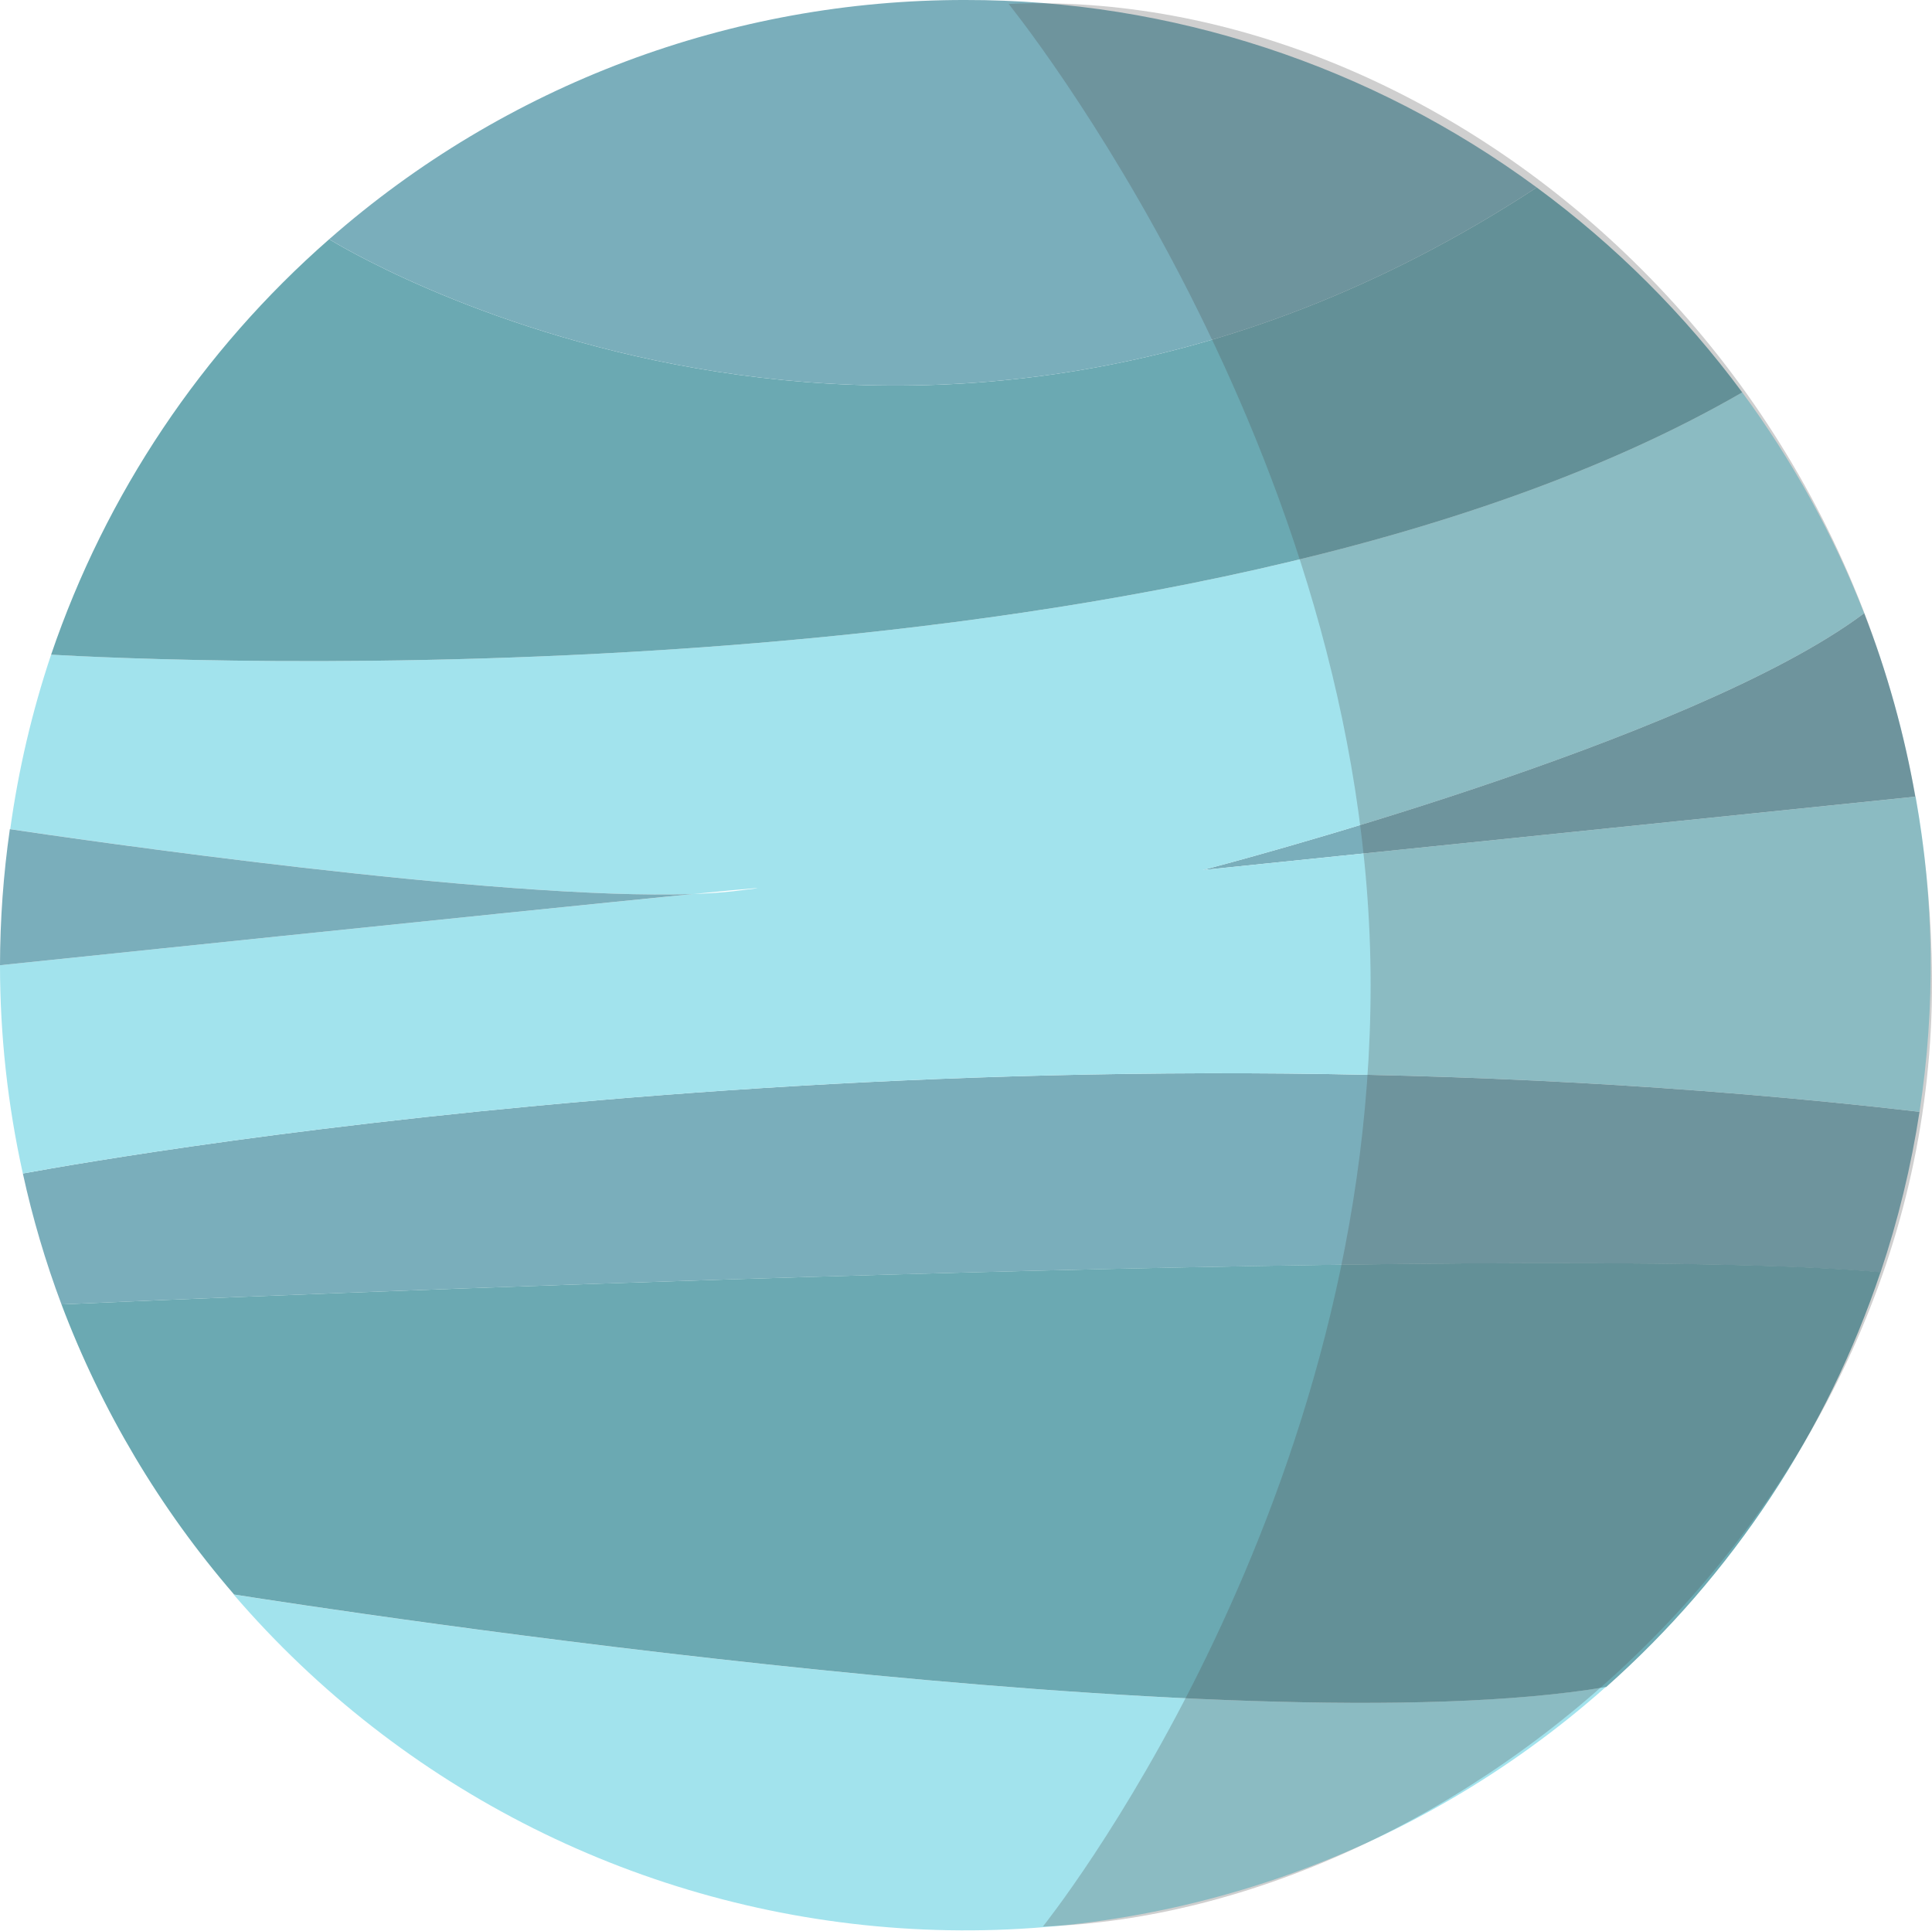
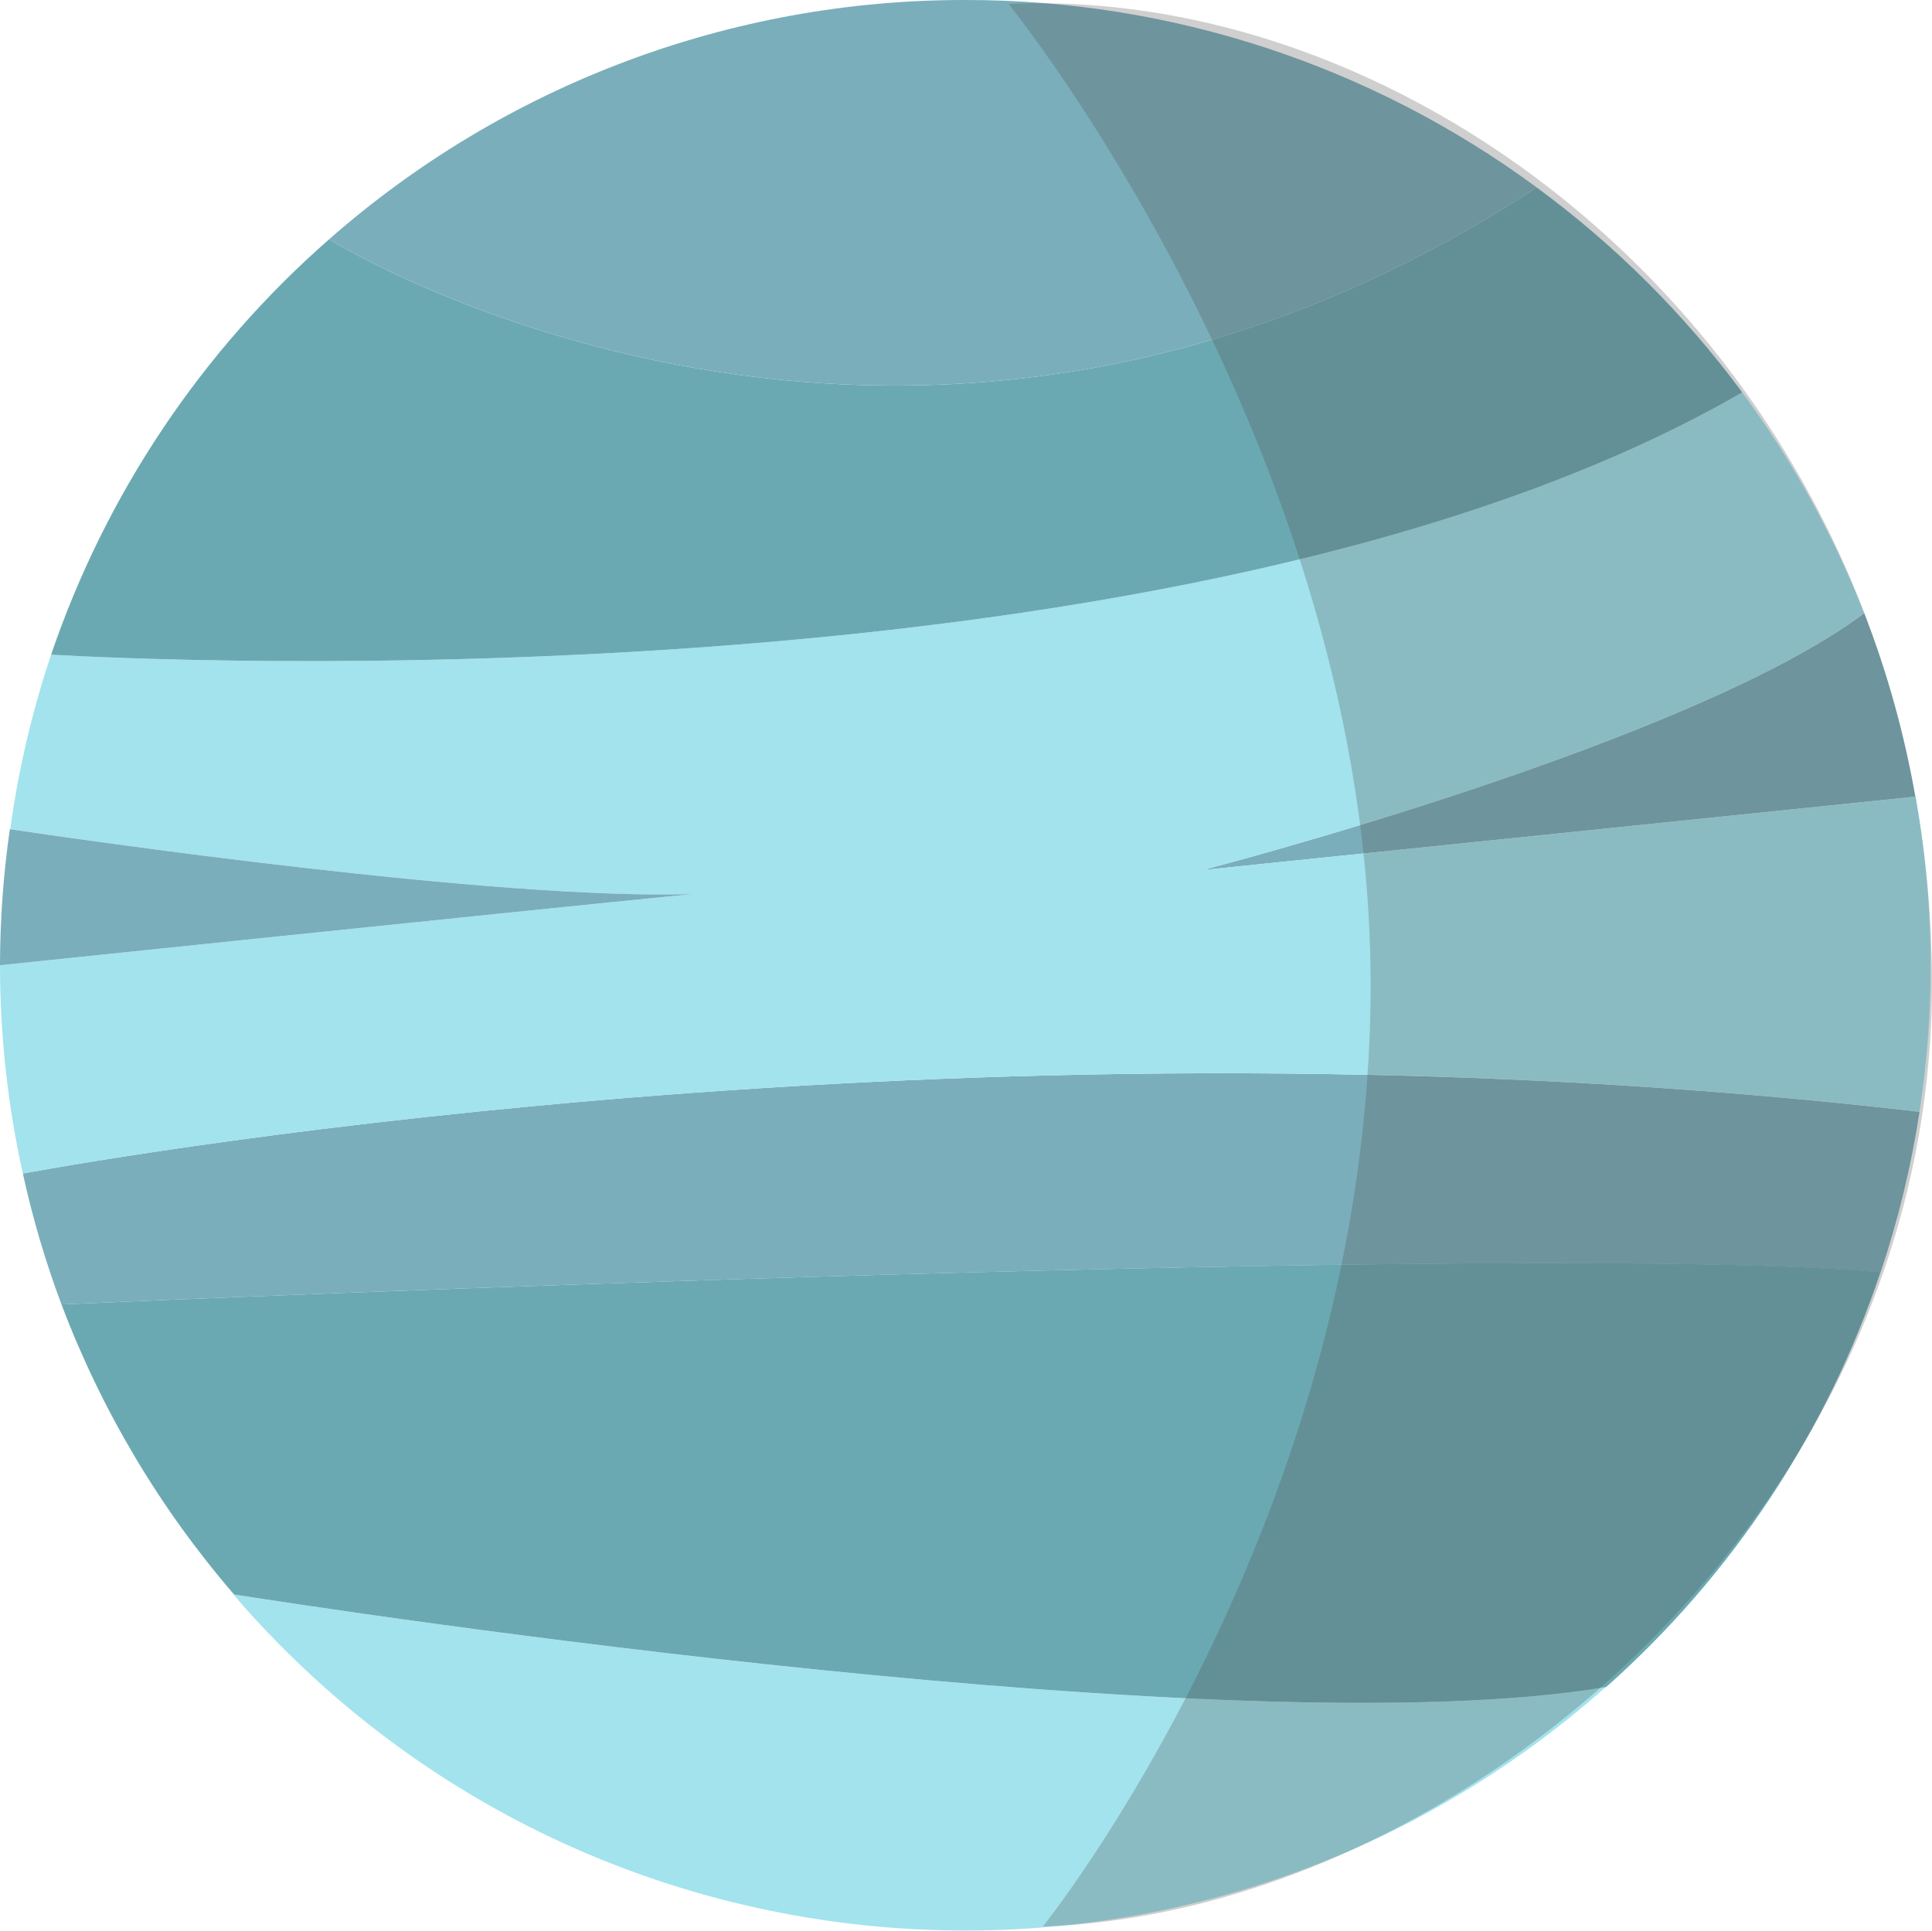
<svg xmlns="http://www.w3.org/2000/svg" id="Laag_1" data-name="Laag 1" viewBox="0 0 264.62 264.43">
  <defs>
-     <style>.cls-1{fill:#7aaebb;}.cls-2{fill:#a2e3ed;}.cls-3{fill:#6ba9b2;}.cls-4{fill:#4d4d4d;opacity:0.27;}</style>
+     <style>.cls-1{fill:#7aaebb;}.cls-2{fill:#a2e3ed;}.cls-3{fill:#6ba9b2;}.cls-4{fill:#4d4d4d;opacity:0.27;isolation:isolate;}</style>
  </defs>
-   <path class="cls-1" d="M262.91,152.3a131.56,131.56,0,0,1-5.34,22C210.77,170,23.5,178,8.42,178.68a129.89,129.89,0,0,1-5.29-17.93C17.18,158.17,135.86,137.52,262.91,152.3Z" />
-   <path class="cls-1" d="M164.73,119.18c2-.53,67-17.49,90.6-35.18a131.49,131.49,0,0,1,7,25.13Z" />
-   <path class="cls-2" d="M255.33,84c-23.59,17.69-88.57,34.65-90.6,35.18l97.65-10.05a131.4,131.4,0,0,1,.53,43.17c-127-14.78-245.73,5.87-259.78,8.45A132.25,132.25,0,0,1,0,132.22s70-7.29,95-9.76c2-.07,3.93-.2,5.56-.39,6.17-.72,2.86-.44-5.56.39-26.61.93-85.09-7.61-93.6-8.88A131.86,131.86,0,0,1,7,89.68c12.87.75,155.84,7.92,231.63-35.93A132.38,132.38,0,0,1,255.33,84Z" />
-   <path class="cls-3" d="M45.09,32.77s79,49.51,165.39-7.09a133.07,133.07,0,0,1,28.15,28.07C162.84,97.6,19.87,90.43,7,89.68A132.32,132.32,0,0,1,45.09,32.77Z" />
-   <path class="cls-2" d="M32,218.42c13.53,2.13,137.64,21.17,187.94,12.67A132.12,132.12,0,0,1,32,218.42Z" />
-   <path class="cls-1" d="M132.22,0a131.49,131.49,0,0,1,78.26,25.68C124.1,82.28,45.09,32.77,45.09,32.77A131.7,131.7,0,0,1,132.22,0Z" />
-   <path class="cls-3" d="M8.42,178.68C23.5,178,210.77,170,257.57,174.26A132.29,132.29,0,0,1,220,231.09c-50.3,8.5-174.41-10.54-187.94-12.67A132.31,132.31,0,0,1,8.42,178.68Z" />
-   <path class="cls-1" d="M1.35,113.58c8.51,1.27,67,9.81,93.6,8.88C70,124.93,0,132.22,0,132.22A133.2,133.2,0,0,1,1.35,113.58Z" />
-   <path class="cls-4" d="M264.62,134.42c.22,72.43-64.73,127.53-121.78,129.48,0,0,44.89-55.81,44.89-129S138.15.54,138.15.54C198.06-2.11,264.37,52.64,264.62,134.42Z" />
+   <path class="cls-1" d="M262.91,152.3a131.16,131.16,0,0,1-5.34,22C210.77,170,23.5,178,8.42,178.68a129.83,129.83,0,0,1-5.29-17.93C17.18,158.17,135.86,137.52,262.91,152.3Z" transform="translate(0 0)" />
+   <path class="cls-1" d="M164.73,119.18c2-.53,67-17.49,90.6-35.18a131.08,131.08,0,0,1,7,25.13Z" transform="translate(0 0)" />
+   <path class="cls-2" d="M255.33,84c-23.59,17.69-88.57,34.65-90.6,35.18l97.65-10.05a131.41,131.41,0,0,1,.53,43.17c-127-14.78-245.73,5.87-259.78,8.45A132.23,132.23,0,0,1,0,132.22s70-7.29,95-9.76c2-.07,3.93-.2,5.56-.39,6.17-.72,2.86-.44-5.56.39-26.61.93-85.09-7.61-93.6-8.88A131.71,131.71,0,0,1,7,89.68c12.87.75,155.84,7.92,231.63-35.93A132.49,132.49,0,0,1,255.33,84Z" transform="translate(0 0)" />
+   <path class="cls-3" d="M45.09,32.77s79,49.51,165.39-7.09a132.84,132.84,0,0,1,28.15,28.07C162.84,97.6,19.87,90.43,7,89.68A132.33,132.33,0,0,1,45.09,32.77Z" transform="translate(0 0)" />
+   <path class="cls-2" d="M32,218.42c13.53,2.13,137.64,21.17,187.94,12.67a132.12,132.12,0,0,1-186.52-11C32.94,219.51,32.47,219,32,218.42Z" transform="translate(0 0)" />
+   <path class="cls-1" d="M132.22,0a131.51,131.51,0,0,1,78.26,25.68C124.1,82.28,45.09,32.77,45.09,32.77A131.68,131.68,0,0,1,132.22,0Z" transform="translate(0 0)" />
+   <path class="cls-3" d="M8.42,178.68C23.5,178,210.77,170,257.57,174.26A132.31,132.31,0,0,1,220,231.09c-50.3,8.5-174.41-10.54-187.94-12.67A132.48,132.48,0,0,1,8.42,178.68Z" transform="translate(0 0)" />
+   <path class="cls-1" d="M1.35,113.58c8.51,1.27,67,9.81,93.6,8.88C70,124.93,0,132.22,0,132.22A132.05,132.05,0,0,1,1.35,113.58Z" transform="translate(0 0)" />
+   <path class="cls-4" d="M264.62,134.42c.22,72.43-64.73,127.53-121.78,129.48,0,0,44.89-55.81,44.89-129S138.15.54,138.15.54C198.06-2.11,264.37,52.64,264.62,134.42Z" transform="translate(0 0)" />
+   <rect class="cls-2" x="94.95" y="120.99" width="9.72" height="2.06" />
</svg>
